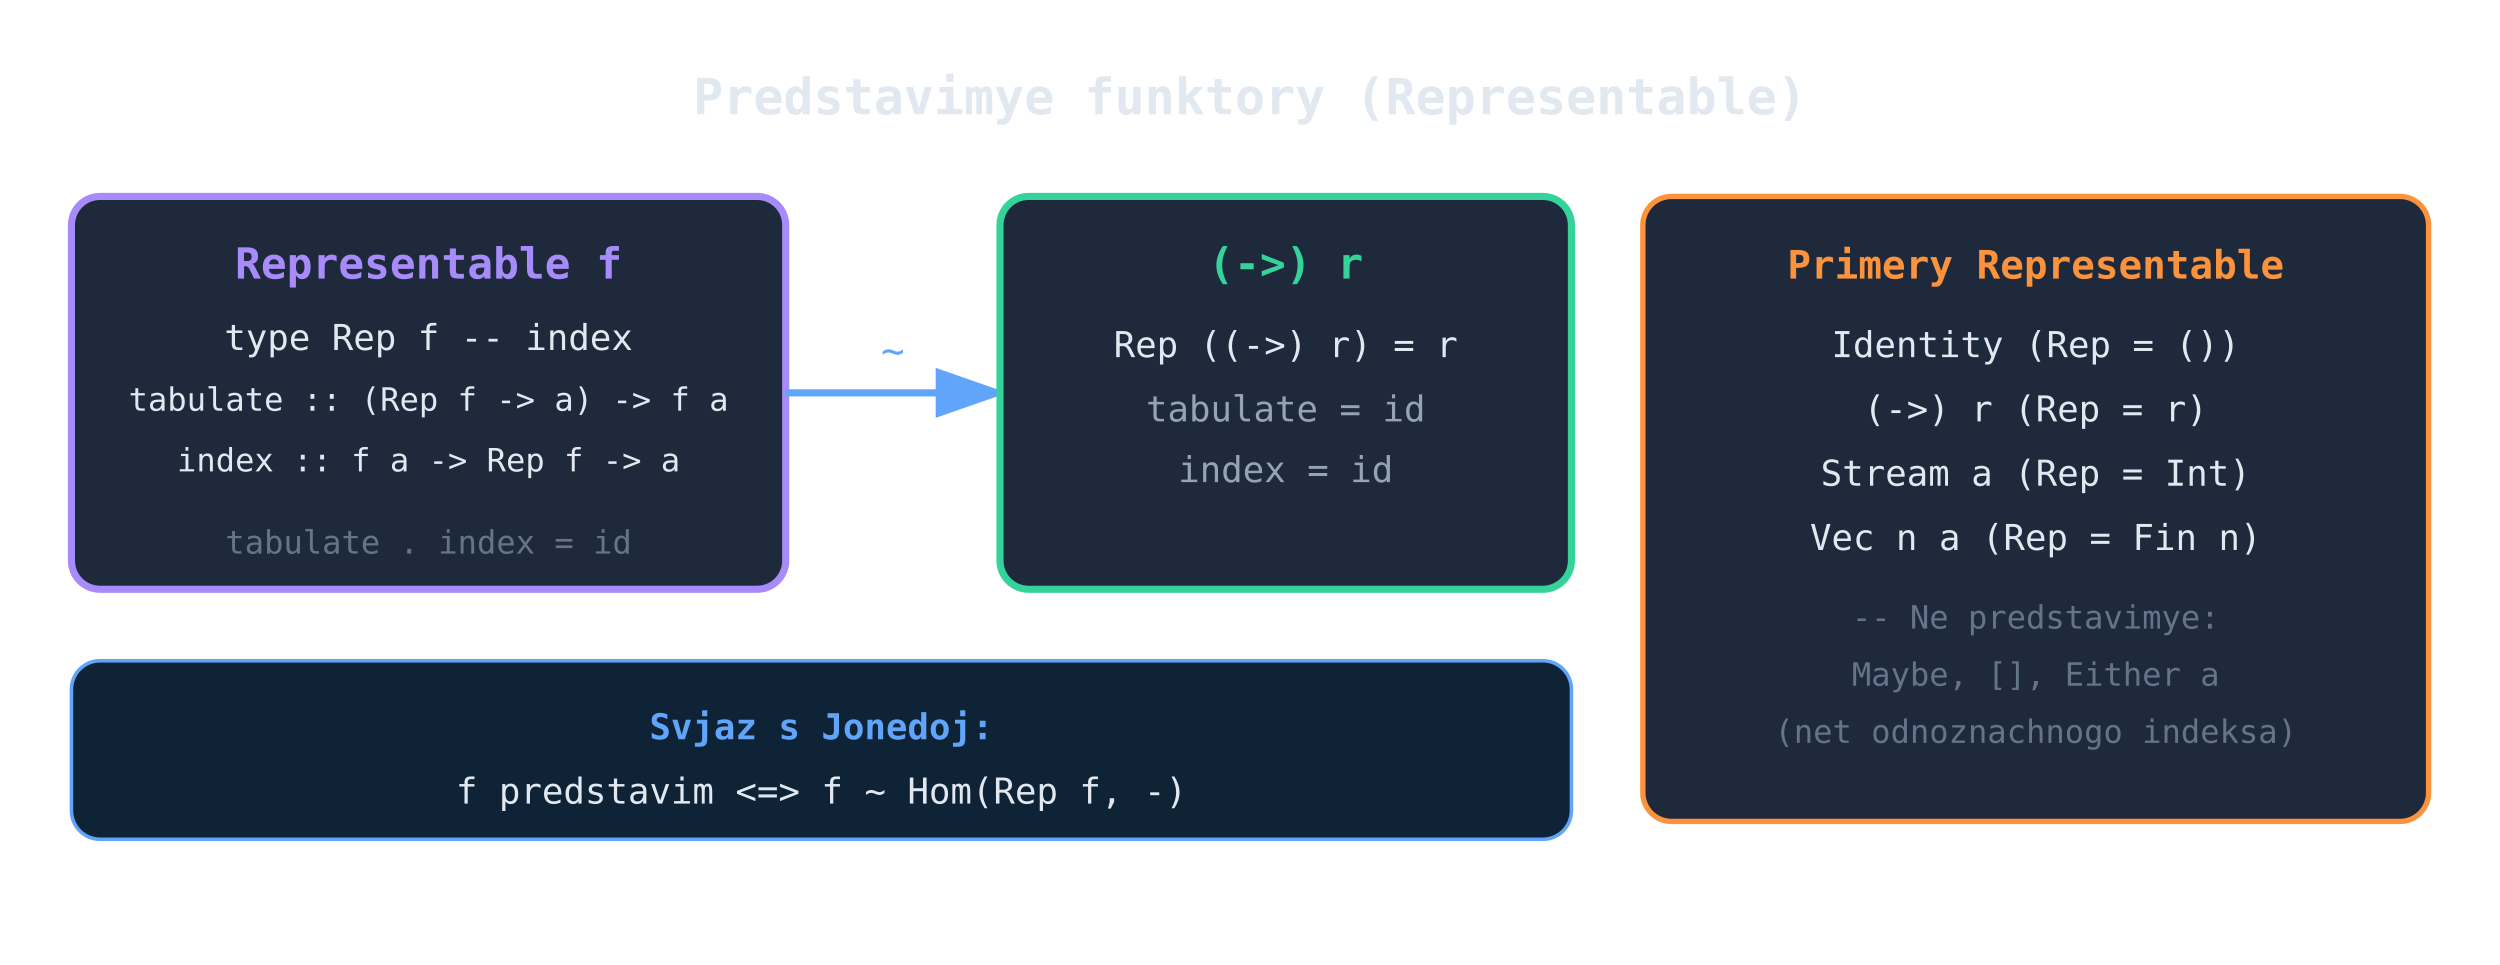
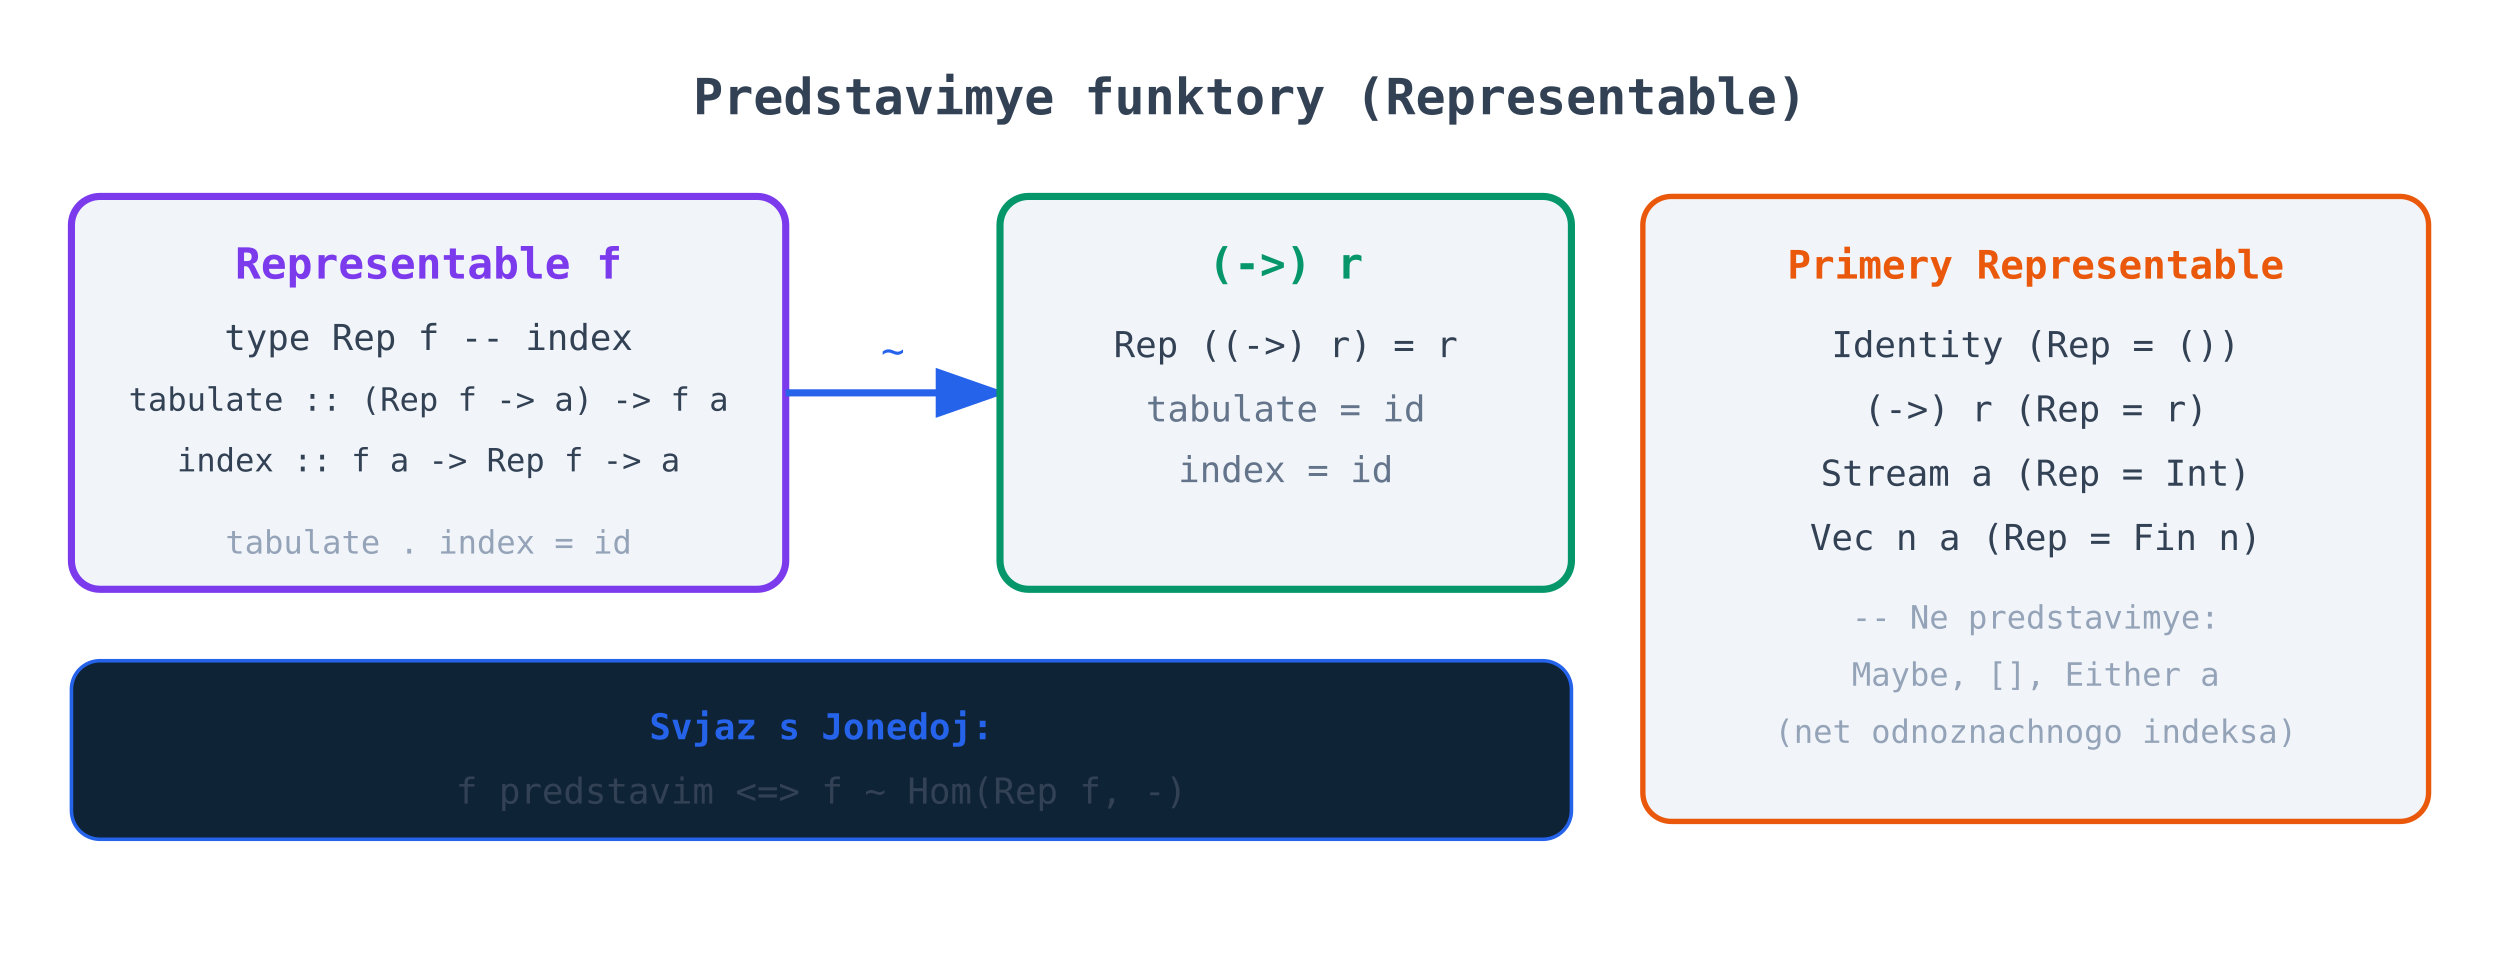
- <svg xmlns="http://www.w3.org/2000/svg" width="700" height="270" style="background:#0f172a;border-radius:12px">
+ <svg xmlns="http://www.w3.org/2000/svg" width="700" height="270" style="background:#ffffff;border-radius:12px">
  <defs>
    <marker id="arr" markerWidth="10" markerHeight="7" refX="9" refY="3.5" orient="auto">
-       <polygon points="0 0,10 3.5,0 7" fill="#60a5fa" />
+       <polygon points="0 0,10 3.5,0 7" fill="#2563eb" />
    </marker>
  </defs>
-   <text x="350" y="32" text-anchor="middle" font-family="monospace" font-size="14" fill="#e2e8f0" font-weight="bold">Predstavimye funktory (Representable)</text>
-   <rect x="20" y="55" width="200" height="110" rx="8" fill="#1e293b" stroke="#a78bfa" stroke-width="2" />
-   <text x="120" y="78" text-anchor="middle" font-family="monospace" font-size="12" fill="#a78bfa" font-weight="bold">Representable f</text>
-   <text x="120" y="98" text-anchor="middle" font-family="monospace" font-size="10" fill="#e2e8f0">type Rep f  -- index</text>
-   <text x="120" y="115" text-anchor="middle" font-family="monospace" font-size="9" fill="#e2e8f0">tabulate :: (Rep f -&gt; a) -&gt; f a</text>
-   <text x="120" y="132" text-anchor="middle" font-family="monospace" font-size="9" fill="#e2e8f0">index :: f a -&gt; Rep f -&gt; a</text>
-   <text x="120" y="155" text-anchor="middle" font-family="monospace" font-size="9" fill="#64748b">tabulate . index = id</text>
-   <line x1="220" y1="110" x2="280" y2="110" stroke="#60a5fa" stroke-width="2" marker-end="url(#arr)" />
-   <text x="250" y="102" text-anchor="middle" font-family="monospace" font-size="11" fill="#60a5fa">~</text>
-   <rect x="280" y="55" width="160" height="110" rx="8" fill="#1e293b" stroke="#34d399" stroke-width="2" />
-   <text x="360" y="78" text-anchor="middle" font-family="monospace" font-size="12" fill="#34d399" font-weight="bold">(-&gt;) r</text>
-   <text x="360" y="100" text-anchor="middle" font-family="monospace" font-size="10" fill="#e2e8f0">Rep ((-&gt;) r) = r</text>
-   <text x="360" y="118" text-anchor="middle" font-family="monospace" font-size="10" fill="#94a3b8">tabulate = id</text>
-   <text x="360" y="135" text-anchor="middle" font-family="monospace" font-size="10" fill="#94a3b8">index = id</text>
-   <rect x="460" y="55" width="220" height="175" rx="8" fill="#1e293b" stroke="#fb923c" stroke-width="1.5" />
-   <text x="570" y="78" text-anchor="middle" font-family="monospace" font-size="11" fill="#fb923c" font-weight="bold">Primery Representable</text>
-   <text x="570" y="100" text-anchor="middle" font-family="monospace" font-size="10" fill="#e2e8f0">Identity  (Rep = ())</text>
-   <text x="570" y="118" text-anchor="middle" font-family="monospace" font-size="10" fill="#e2e8f0">(-&gt;) r     (Rep = r)</text>
-   <text x="570" y="136" text-anchor="middle" font-family="monospace" font-size="10" fill="#e2e8f0">Stream a  (Rep = Int)</text>
-   <text x="570" y="154" text-anchor="middle" font-family="monospace" font-size="10" fill="#e2e8f0">Vec n a   (Rep = Fin n)</text>
-   <text x="570" y="176" text-anchor="middle" font-family="monospace" font-size="9" fill="#64748b">-- Ne predstavimye:</text>
-   <text x="570" y="192" text-anchor="middle" font-family="monospace" font-size="9" fill="#64748b">Maybe, [], Either a</text>
-   <text x="570" y="208" text-anchor="middle" font-family="monospace" font-size="9" fill="#64748b">(net odnoznachnogo indeksa)</text>
-   <rect x="20" y="185" width="420" height="50" rx="8" fill="#0f2336" stroke="#60a5fa" stroke-width="1" />
-   <text x="230" y="207" text-anchor="middle" font-family="monospace" font-size="10" fill="#60a5fa" font-weight="bold">Svjaz s Jonedoj:</text>
-   <text x="230" y="225" text-anchor="middle" font-family="monospace" font-size="10" fill="#e2e8f0">f predstavim &lt;=&gt; f ~ Hom(Rep f, -)</text>
+   <text x="350" y="32" text-anchor="middle" font-family="monospace" font-size="14" fill="#334155" font-weight="bold">Predstavimye funktory (Representable)</text>
+   <rect x="20" y="55" width="200" height="110" rx="8" fill="#f1f5f9" stroke="#7c3aed" stroke-width="2" />
+   <text x="120" y="78" text-anchor="middle" font-family="monospace" font-size="12" fill="#7c3aed" font-weight="bold">Representable f</text>
+   <text x="120" y="98" text-anchor="middle" font-family="monospace" font-size="10" fill="#334155">type Rep f  -- index</text>
+   <text x="120" y="115" text-anchor="middle" font-family="monospace" font-size="9" fill="#334155">tabulate :: (Rep f -&gt; a) -&gt; f a</text>
+   <text x="120" y="132" text-anchor="middle" font-family="monospace" font-size="9" fill="#334155">index :: f a -&gt; Rep f -&gt; a</text>
+   <text x="120" y="155" text-anchor="middle" font-family="monospace" font-size="9" fill="#94a3b8">tabulate . index = id</text>
+   <line x1="220" y1="110" x2="280" y2="110" stroke="#2563eb" stroke-width="2" marker-end="url(#arr)" />
+   <text x="250" y="102" text-anchor="middle" font-family="monospace" font-size="11" fill="#2563eb">~</text>
+   <rect x="280" y="55" width="160" height="110" rx="8" fill="#f1f5f9" stroke="#059669" stroke-width="2" />
+   <text x="360" y="78" text-anchor="middle" font-family="monospace" font-size="12" fill="#059669" font-weight="bold">(-&gt;) r</text>
+   <text x="360" y="100" text-anchor="middle" font-family="monospace" font-size="10" fill="#334155">Rep ((-&gt;) r) = r</text>
+   <text x="360" y="118" text-anchor="middle" font-family="monospace" font-size="10" fill="#64748b">tabulate = id</text>
+   <text x="360" y="135" text-anchor="middle" font-family="monospace" font-size="10" fill="#64748b">index = id</text>
+   <rect x="460" y="55" width="220" height="175" rx="8" fill="#f1f5f9" stroke="#ea580c" stroke-width="1.5" />
+   <text x="570" y="78" text-anchor="middle" font-family="monospace" font-size="11" fill="#ea580c" font-weight="bold">Primery Representable</text>
+   <text x="570" y="100" text-anchor="middle" font-family="monospace" font-size="10" fill="#334155">Identity  (Rep = ())</text>
+   <text x="570" y="118" text-anchor="middle" font-family="monospace" font-size="10" fill="#334155">(-&gt;) r     (Rep = r)</text>
+   <text x="570" y="136" text-anchor="middle" font-family="monospace" font-size="10" fill="#334155">Stream a  (Rep = Int)</text>
+   <text x="570" y="154" text-anchor="middle" font-family="monospace" font-size="10" fill="#334155">Vec n a   (Rep = Fin n)</text>
+   <text x="570" y="176" text-anchor="middle" font-family="monospace" font-size="9" fill="#94a3b8">-- Ne predstavimye:</text>
+   <text x="570" y="192" text-anchor="middle" font-family="monospace" font-size="9" fill="#94a3b8">Maybe, [], Either a</text>
+   <text x="570" y="208" text-anchor="middle" font-family="monospace" font-size="9" fill="#94a3b8">(net odnoznachnogo indeksa)</text>
+   <rect x="20" y="185" width="420" height="50" rx="8" fill="#0f2336" stroke="#2563eb" stroke-width="1" />
+   <text x="230" y="207" text-anchor="middle" font-family="monospace" font-size="10" fill="#2563eb" font-weight="bold">Svjaz s Jonedoj:</text>
+   <text x="230" y="225" text-anchor="middle" font-family="monospace" font-size="10" fill="#334155">f predstavim &lt;=&gt; f ~ Hom(Rep f, -)</text>
</svg>
